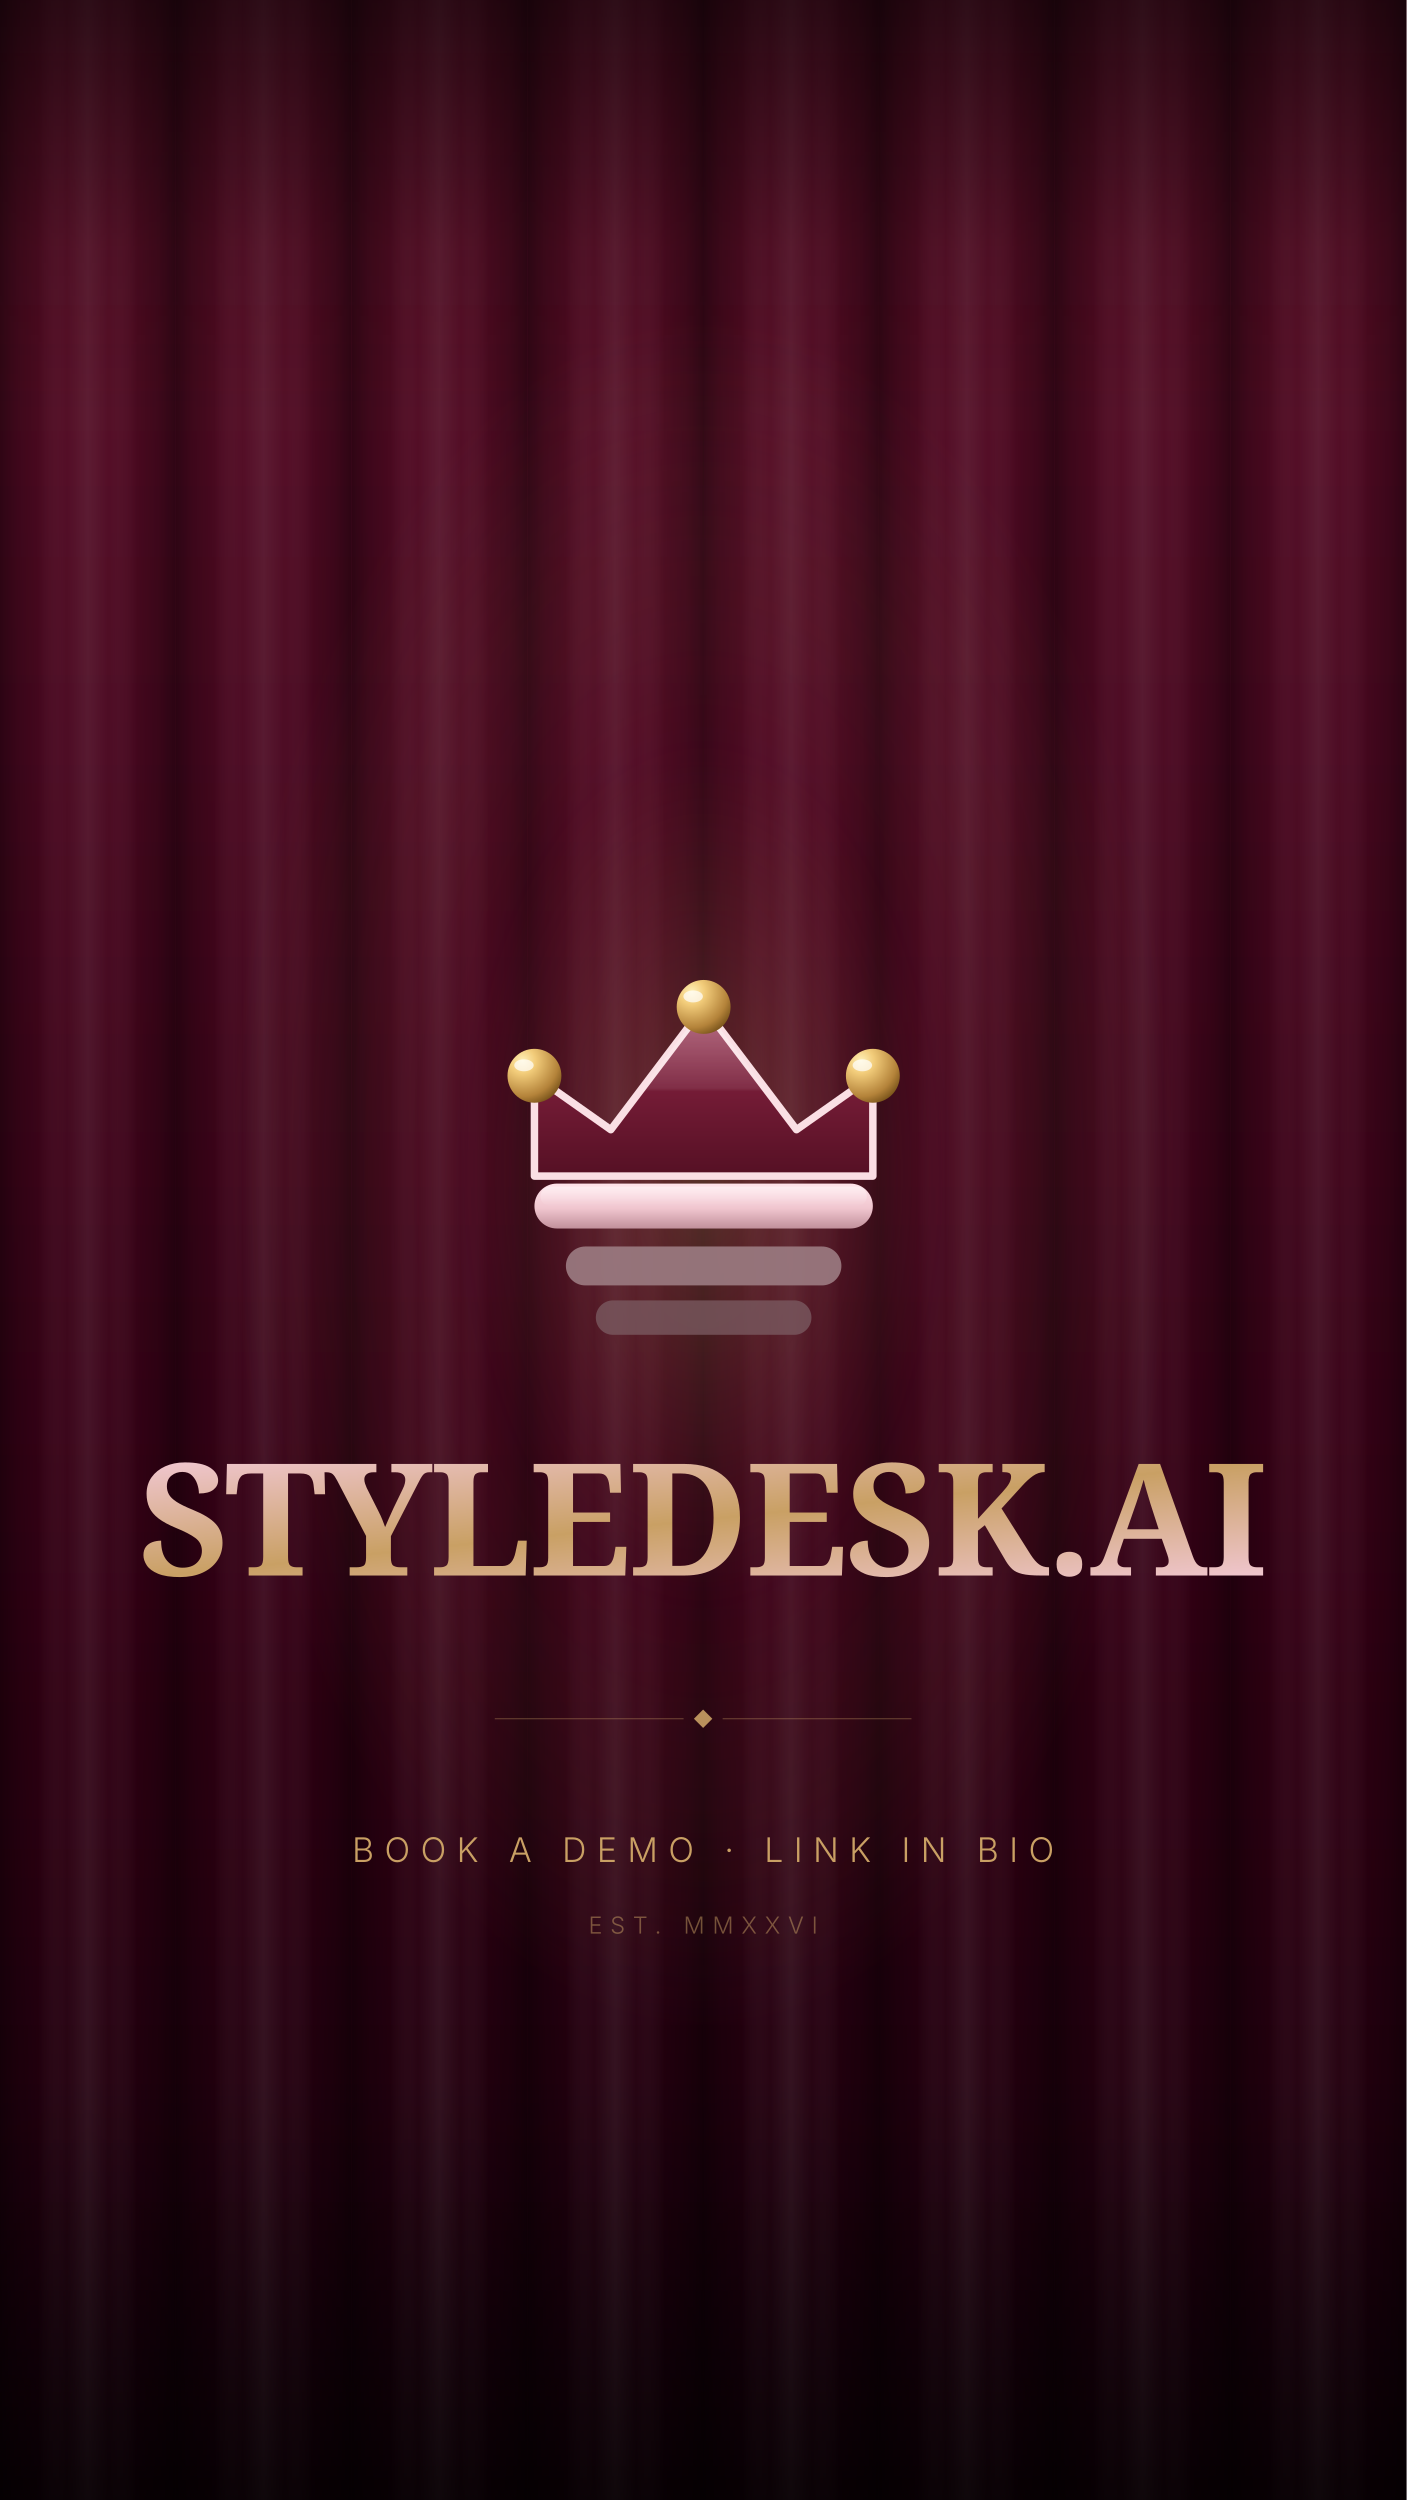
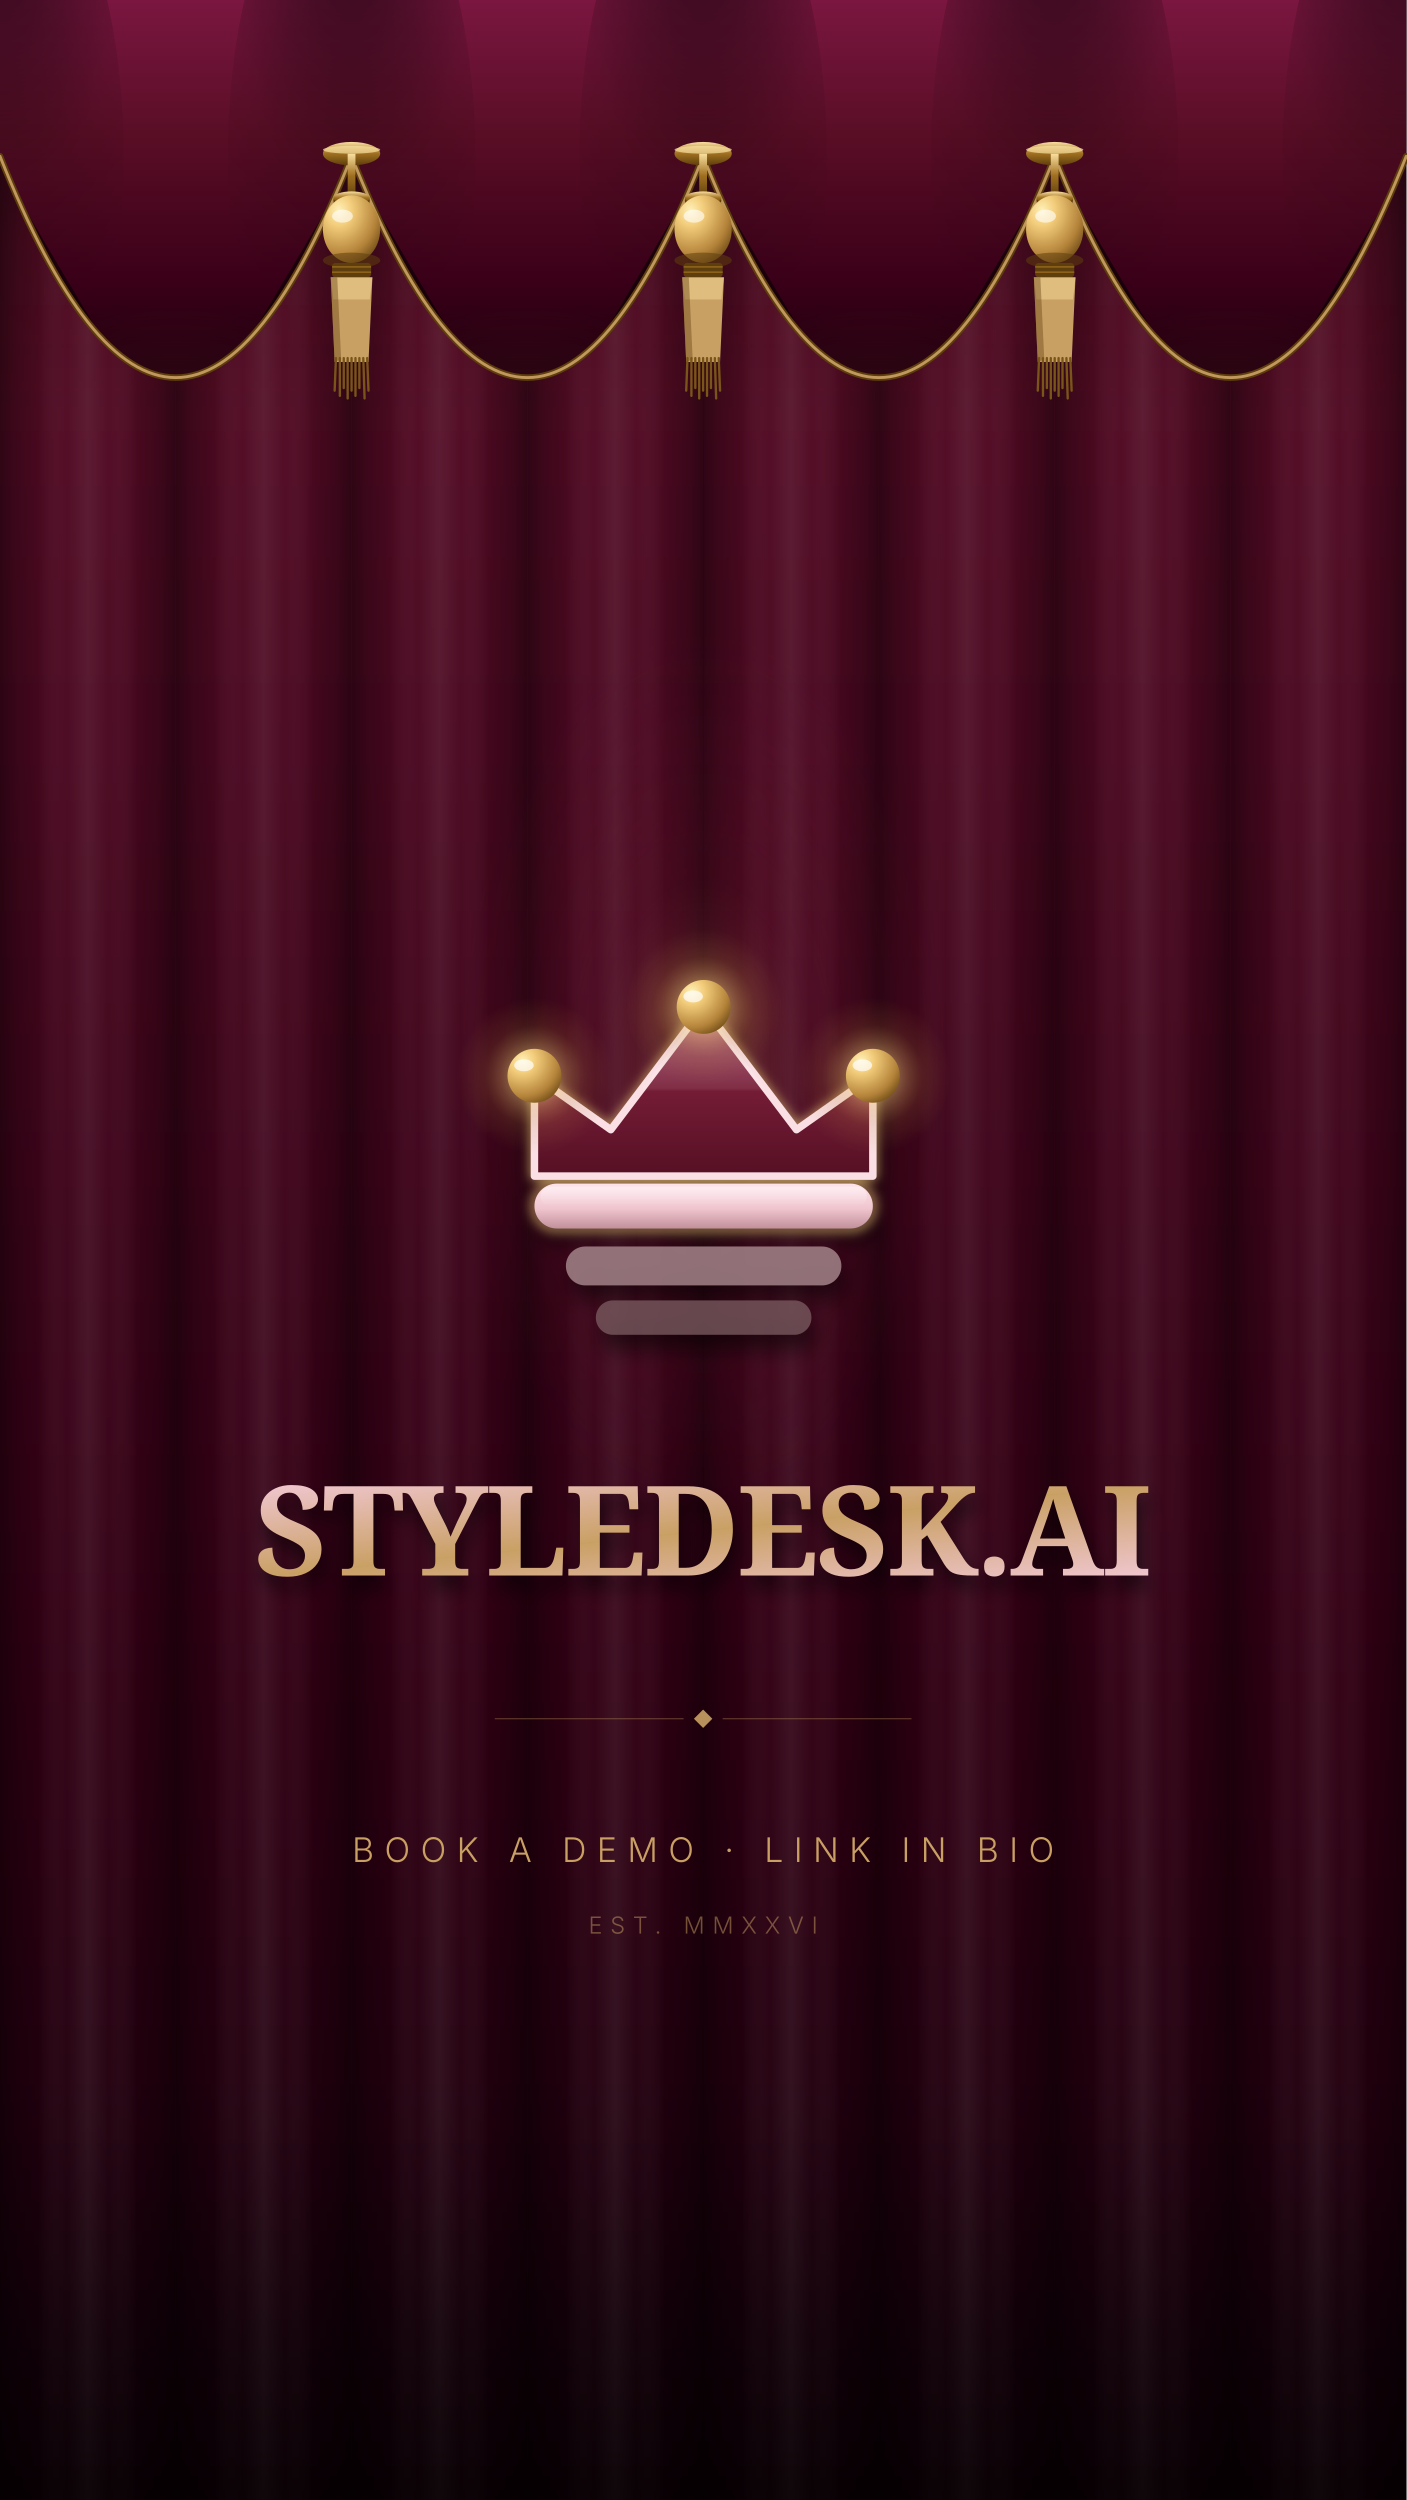
<svg xmlns="http://www.w3.org/2000/svg" viewBox="0 0 1080 1920" width="1080" height="1920" role="img" aria-label="StyleDesk.ai outro on velvet curtain backdrop">
  <defs>
    <linearGradient id="velvetBase" x1="0" y1="0" x2="0" y2="1">
      <stop offset="0%" stop-color="#5a0e26" />
      <stop offset="30%" stop-color="#4a0820" />
      <stop offset="65%" stop-color="#330014" />
      <stop offset="100%" stop-color="#15000a" />
    </linearGradient>
    <linearGradient id="pleatLayer" x1="0" y1="0" x2="1" y2="0">
      <stop offset="0%" stop-color="#000000" stop-opacity="0.92" />
      <stop offset="3%" stop-color="#000000" stop-opacity="0.78" />
      <stop offset="10%" stop-color="#000000" stop-opacity="0.50" />
      <stop offset="22%" stop-color="#000000" stop-opacity="0.22" />
      <stop offset="38%" stop-color="#ffffff" stop-opacity="0.04" />
      <stop offset="50%" stop-color="#ffffff" stop-opacity="0.16" />
      <stop offset="62%" stop-color="#ffffff" stop-opacity="0.04" />
      <stop offset="78%" stop-color="#000000" stop-opacity="0.22" />
      <stop offset="90%" stop-color="#000000" stop-opacity="0.50" />
      <stop offset="97%" stop-color="#000000" stop-opacity="0.78" />
      <stop offset="100%" stop-color="#000000" stop-opacity="0.92" />
    </linearGradient>
    <linearGradient id="topShadow" x1="0" y1="0" x2="0" y2="1">
      <stop offset="0%" stop-color="#000000" stop-opacity="0.55" />
      <stop offset="60%" stop-color="#000000" stop-opacity="0.10" />
      <stop offset="100%" stop-color="#000000" stop-opacity="0" />
    </linearGradient>
    <linearGradient id="bottomShadow" x1="0" y1="0" x2="0" y2="1">
      <stop offset="0%" stop-color="#000000" stop-opacity="0" />
      <stop offset="40%" stop-color="#000000" stop-opacity="0.18" />
      <stop offset="100%" stop-color="#000000" stop-opacity="0.60" />
    </linearGradient>
    <linearGradient id="gold" x1="0" y1="0" x2="1" y2="1">
      <stop offset="0%" stop-color="#f0c6cf" />
      <stop offset="50%" stop-color="#c9a064" />
      <stop offset="100%" stop-color="#f0c6cf" />
    </linearGradient>
-     <radialGradient id="crownHalo" cx="50%" cy="47%" r="34%">
-       <stop offset="0%" stop-color="#c9a064" stop-opacity="0.30" />
-       <stop offset="50%" stop-color="#7c1f36" stop-opacity="0.14" />
+     <radialGradient id="crownHalo" cx="50%" cy="43%" r="22%">
+       <stop offset="0%" stop-color="#c9a064" stop-opacity="0.32" />
+       <stop offset="35%" stop-color="#7c1f36" stop-opacity="0.14" />
+       <stop offset="80%" stop-color="#7c1f36" stop-opacity="0" />
      <stop offset="100%" stop-color="#c9a064" stop-opacity="0" />
    </radialGradient>
    <linearGradient id="crown" x1="0" y1="0" x2="0" y2="1">
      <stop offset="0%" stop-color="#932748" />
      <stop offset="100%" stop-color="#551024" />
    </linearGradient>
    <linearGradient id="crownGloss" x1="0" y1="0" x2="0" y2="1">
      <stop offset="0%" stop-color="#ffffff" stop-opacity="0.35" />
      <stop offset="48%" stop-color="#ffffff" stop-opacity="0.08" />
      <stop offset="50%" stop-color="#ffffff" stop-opacity="0" />
    </linearGradient>
    <radialGradient id="goldDot" cx="28%" cy="22%" r="95%">
      <stop offset="0%" stop-color="#fff0b8" />
      <stop offset="25%" stop-color="#f2cc7a" />
      <stop offset="70%" stop-color="#b4833a" />
      <stop offset="100%" stop-color="#5e3e0c" />
    </radialGradient>
+     <radialGradient id="jewelGlow" cx="50%" cy="50%" r="50%">
+       <stop offset="0%" stop-color="#fff0b8" stop-opacity="0.85" />
+       <stop offset="30%" stop-color="#f2cc7a" stop-opacity="0.45" />
+       <stop offset="65%" stop-color="#b4833a" stop-opacity="0.15" />
+       <stop offset="100%" stop-color="#b4833a" stop-opacity="0" />
+     </radialGradient>
+     <filter id="crownDropShadow" x="-25%" y="-25%" width="150%" height="160%">
+       <feGaussianBlur stdDeviation="7" />
+     </filter>
+     <filter id="crownRimGlow" x="-30%" y="-30%" width="160%" height="160%">
+       <feGaussianBlur stdDeviation="3.5" />
+     </filter>
    <linearGradient id="pinkBar" x1="0" y1="0" x2="0" y2="1">
      <stop offset="0%" stop-color="#ffe3ea" />
      <stop offset="55%" stop-color="#f0c6cf" />
      <stop offset="100%" stop-color="#c1909b" />
    </linearGradient>
    <linearGradient id="pinkGloss" x1="0" y1="0" x2="0" y2="1">
      <stop offset="0%" stop-color="#ffffff" stop-opacity="0.45" />
      <stop offset="100%" stop-color="#ffffff" stop-opacity="0" />
    </linearGradient>
+     <linearGradient id="valenceVelvet" x1="0" y1="0" x2="0" y2="1">
+       <stop offset="0%" stop-color="#7a1640" />
+       <stop offset="35%" stop-color="#5a0e26" />
+       <stop offset="75%" stop-color="#3a0018" />
+       <stop offset="100%" stop-color="#1a000b" />
+     </linearGradient>
+     <radialGradient id="cuspShadow" cx="50%" cy="0%" r="80%" fx="50%" fy="0%">
+       <stop offset="0%" stop-color="#000000" stop-opacity="0.78" />
+       <stop offset="35%" stop-color="#000000" stop-opacity="0.42" />
+       <stop offset="70%" stop-color="#000000" stop-opacity="0.10" />
+       <stop offset="100%" stop-color="#000000" stop-opacity="0" />
+     </radialGradient>
+     <radialGradient id="swagHighlight" cx="50%" cy="100%" r="80%" fx="50%" fy="100%">
+       <stop offset="0%" stop-color="#a83258" stop-opacity="0.55" />
+       <stop offset="50%" stop-color="#7c1f36" stop-opacity="0.22" />
+       <stop offset="100%" stop-color="#7c1f36" stop-opacity="0" />
+     </radialGradient>
+     <radialGradient id="swagBottomShadow" cx="50%" cy="100%" r="55%" fx="50%" fy="100%">
+       <stop offset="0%" stop-color="#000000" stop-opacity="0.55" />
+       <stop offset="100%" stop-color="#000000" stop-opacity="0" />
+     </radialGradient>
+     <linearGradient id="goldCord" x1="0" y1="0" x2="0" y2="1">
+       <stop offset="0%" stop-color="#fadfa0" />
+       <stop offset="50%" stop-color="#a07020" />
+       <stop offset="100%" stop-color="#5e3e0c" />
+     </linearGradient>
+     <clipPath id="valenceClip">
+       <path d="M 0 0 L 1080 0 L 1080 120                Q 945 460 810 120                Q 675 460 540 120                Q 405 460 270 120                Q 135 460 0 120 Z" />
+     </clipPath>
+     <g id="tassel">
+       <rect x="-3" y="-2" width="6" height="34" fill="url(#goldCord)" />
+       <ellipse cx="0" cy="34" rx="14" ry="6" fill="#5e3e0c" />
+       <ellipse cx="0" cy="32" rx="14" ry="5" fill="url(#goldCord)" />
+       <ellipse cx="0" cy="56" rx="22" ry="26" fill="url(#goldDot)" />
+       <ellipse cx="-7" cy="46" rx="8" ry="5" fill="#ffffff" opacity="0.6" />
+       <ellipse cx="0" cy="80" rx="22" ry="6" fill="#5e3e0c" opacity="0.55" />
+       <rect x="-15" y="82" width="30" height="11" rx="2.5" fill="#5e3e0c" />
+       <line x1="-15" y1="85" x2="15" y2="85" stroke="#a07020" stroke-width="0.9" />
+       <line x1="-15" y1="89" x2="15" y2="89" stroke="#a07020" stroke-width="0.9" />
+       <path d="M -16 93 L 16 93 L 13 158 L -13 158 Z" fill="#c9a064" />
+       <path d="M -16 93 L 16 93 L 14 110 L -14 110 Z" fill="#fadfa0" opacity="0.45" />
+       <path d="M -16 93 L -13 158 L -8 156 L -11 93 Z" fill="#5e3e0c" opacity="0.4" />
+       <g stroke="#7a5519" stroke-width="1.8" stroke-linecap="round">
+         <line x1="-12" y1="155" x2="-13" y2="180" />
+         <line x1="-9" y1="155" x2="-9" y2="184" />
+         <line x1="-6" y1="155" x2="-6" y2="178" />
+         <line x1="-3" y1="155" x2="-3" y2="186" />
+         <line x1="0" y1="155" x2="0" y2="180" />
+         <line x1="3" y1="155" x2="3" y2="184" />
+         <line x1="6" y1="155" x2="6" y2="178" />
+         <line x1="9" y1="155" x2="10" y2="186" />
+         <line x1="12" y1="155" x2="13" y2="180" />
+       </g>
+     </g>
+     <clipPath id="leftClip">
+       <path id="leftClipPath" d="M 0 0 L 540 0 L 540 1920 L 0 1920 Z" />
+     </clipPath>
+     <clipPath id="rightClip">
+       <path id="rightClipPath" d="M 540 0 L 1080 0 L 1080 1920 L 540 1920 Z" />
+     </clipPath>
  </defs>
  <rect width="1080" height="1920" fill="url(#velvetBase)" />
-   <g id="leftCurtain" transform="translate(0 0)">
+   <g id="leftCurtain" clip-path="url(#leftClip)">
    <rect x="0" y="0" width="135" height="1920" fill="url(#pleatLayer)" />
    <rect x="135" y="0" width="135" height="1920" fill="url(#pleatLayer)" />
    <rect x="270" y="0" width="135" height="1920" fill="url(#pleatLayer)" />
    <rect x="405" y="0" width="135" height="1920" fill="url(#pleatLayer)" />
    <rect x="0" y="0" width="540" height="1920" fill="url(#velvetBase)" opacity="0.55" />
  </g>
-   <g id="rightCurtain" transform="translate(0 0)">
+   <g id="rightCurtain" clip-path="url(#rightClip)">
    <rect x="540" y="0" width="135" height="1920" fill="url(#pleatLayer)" />
    <rect x="675" y="0" width="135" height="1920" fill="url(#pleatLayer)" />
    <rect x="810" y="0" width="135" height="1920" fill="url(#pleatLayer)" />
    <rect x="945" y="0" width="135" height="1920" fill="url(#pleatLayer)" />
    <rect x="540" y="0" width="540" height="1920" fill="url(#velvetBase)" opacity="0.55" />
  </g>
  <rect width="1080" height="320" fill="url(#topShadow)" />
  <rect x="0" y="1600" width="1080" height="320" fill="url(#bottomShadow)" />
+   <g id="valence">
+     <path d="M 0 0 L 1080 0 L 1080 120              Q 945 460 810 120              Q 675 460 540 120              Q 405 460 270 120              Q 135 460 0 120 Z" fill="url(#valenceVelvet)" />
+     <g clip-path="url(#valenceClip)">
+       <ellipse cx="135" cy="290" rx="115" ry="95" fill="url(#swagHighlight)" />
+       <ellipse cx="405" cy="290" rx="115" ry="95" fill="url(#swagHighlight)" />
+       <ellipse cx="675" cy="290" rx="115" ry="95" fill="url(#swagHighlight)" />
+       <ellipse cx="945" cy="290" rx="115" ry="95" fill="url(#swagHighlight)" />
+       <ellipse cx="0" cy="120" rx="95" ry="240" fill="url(#cuspShadow)" />
+       <ellipse cx="270" cy="120" rx="95" ry="240" fill="url(#cuspShadow)" />
+       <ellipse cx="540" cy="120" rx="95" ry="240" fill="url(#cuspShadow)" />
+       <ellipse cx="810" cy="120" rx="95" ry="240" fill="url(#cuspShadow)" />
+       <ellipse cx="1080" cy="120" rx="95" ry="240" fill="url(#cuspShadow)" />
+       <g fill="none" stroke-linecap="round" opacity="0.55">
+         <path d="M 270 130 Q 230 200 175 290" stroke="#000" stroke-width="3" />
+         <path d="M 270 130 Q 250 210 205 290" stroke="#000" stroke-width="2.5" />
+         <path d="M 270 130 Q 310 200 365 290" stroke="#000" stroke-width="3" />
+         <path d="M 270 130 Q 290 210 335 290" stroke="#000" stroke-width="2.5" />
+         <path d="M 540 130 Q 500 200 445 290" stroke="#000" stroke-width="3" />
+         <path d="M 540 130 Q 520 210 475 290" stroke="#000" stroke-width="2.5" />
+         <path d="M 540 130 Q 580 200 635 290" stroke="#000" stroke-width="3" />
+         <path d="M 540 130 Q 560 210 605 290" stroke="#000" stroke-width="2.5" />
+         <path d="M 810 130 Q 770 200 715 290" stroke="#000" stroke-width="3" />
+         <path d="M 810 130 Q 790 210 745 290" stroke="#000" stroke-width="2.5" />
+         <path d="M 810 130 Q 850 200 905 290" stroke="#000" stroke-width="3" />
+         <path d="M 810 130 Q 830 210 875 290" stroke="#000" stroke-width="2.5" />
+         <path d="M 0 130 Q 40 200 95 290" stroke="#000" stroke-width="3" />
+         <path d="M 0 130 Q 20 210 65 290" stroke="#000" stroke-width="2.5" />
+         <path d="M 1080 130 Q 1040 200 985 290" stroke="#000" stroke-width="3" />
+         <path d="M 1080 130 Q 1060 210 1015 290" stroke="#000" stroke-width="2.5" />
+       </g>
+       <ellipse cx="135" cy="305" rx="130" ry="22" fill="url(#swagBottomShadow)" />
+       <ellipse cx="405" cy="305" rx="130" ry="22" fill="url(#swagBottomShadow)" />
+       <ellipse cx="675" cy="305" rx="130" ry="22" fill="url(#swagBottomShadow)" />
+       <ellipse cx="945" cy="305" rx="130" ry="22" fill="url(#swagBottomShadow)" />
+     </g>
+     <path d="M 1080 120              Q 945 460 810 120              Q 675 460 540 120              Q 405 460 270 120              Q 135 460 0 120" fill="none" stroke="#5e3e0c" stroke-width="5" stroke-linecap="round" />
+     <path d="M 1080 120              Q 945 460 810 120              Q 675 460 540 120              Q 405 460 270 120              Q 135 460 0 120" fill="none" stroke="#c9a064" stroke-width="2.2" stroke-linecap="round" stroke-opacity="0.92" />
+     <g id="cuspCords">
+       <ellipse cx="270" cy="118" rx="22" ry="9" fill="url(#goldCord)" />
+       <ellipse cx="270" cy="115" rx="22" ry="3" fill="#fadfa0" opacity="0.7" />
+       <ellipse cx="540" cy="118" rx="22" ry="9" fill="url(#goldCord)" />
+       <ellipse cx="540" cy="115" rx="22" ry="3" fill="#fadfa0" opacity="0.7" />
+       <ellipse cx="810" cy="118" rx="22" ry="9" fill="url(#goldCord)" />
+       <ellipse cx="810" cy="115" rx="22" ry="3" fill="#fadfa0" opacity="0.7" />
+     </g>
+     <use href="#tassel" x="270" y="120" />
+     <use href="#tassel" x="540" y="120" />
+     <use href="#tassel" x="810" y="120" />
+   </g>
  <rect width="1080" height="1920" fill="url(#crownHalo)" />
  <g id="content" opacity="1">
    <g transform="translate(246 633) scale(1.15)">
+       <g transform="translate(3 10)" filter="url(#crownDropShadow)" opacity="0.55">
+         <path d="M143 235 L143 168 L194 204 L256 122 L318 204 L369 168 L369 235 Z" fill="#000000" />
+         <rect x="143" y="240" width="226" height="30" rx="15" fill="#000000" />
+         <rect x="164" y="282" width="184" height="26" rx="13" fill="#000000" />
+         <rect x="184" y="318" width="144" height="23" rx="11.5" fill="#000000" />
+       </g>
+       <g filter="url(#crownRimGlow)" opacity="0.7">
+         <path d="M143 235 L143 168 L194 204 L256 122 L318 204 L369 168 L369 235 Z" fill="none" stroke="#f2cc7a" stroke-width="6" stroke-linejoin="round" />
+         <rect x="143" y="240" width="226" height="30" rx="15" fill="none" stroke="#f2cc7a" stroke-width="5" />
+       </g>
      <path d="M143 235 L143 168 L194 204 L256 122 L318 204 L369 168 L369 235 Z" fill="url(#crown)" stroke="#fadfe4" stroke-width="5" stroke-linejoin="round" />
      <path d="M143 235 L143 168 L194 204 L256 122 L318 204 L369 168 L369 235 Z" fill="url(#crownGloss)" stroke="none" />
      <rect x="143" y="240" width="226" height="30" rx="15" fill="url(#pinkBar)" />
      <rect x="147" y="242" width="218" height="13" rx="6.5" fill="url(#pinkGloss)" />
      <rect x="164" y="282" width="184" height="26" rx="13" fill="#9a7a80" opacity="0.92" />
      <rect x="184" y="318" width="144" height="23" rx="11.5" fill="#7a5a60" opacity="0.78" />
+       <circle cx="256" cy="122" r="52" fill="url(#jewelGlow)" />
+       <circle cx="143" cy="168" r="52" fill="url(#jewelGlow)" />
+       <circle cx="369" cy="168" r="52" fill="url(#jewelGlow)" />
      <circle cx="256" cy="122" r="18" fill="url(#goldDot)" />
      <circle cx="143" cy="168" r="18" fill="url(#goldDot)" />
      <circle cx="369" cy="168" r="18" fill="url(#goldDot)" />
      <ellipse cx="249" cy="115" rx="6.5" ry="4" fill="#ffffff" opacity="0.7" />
      <ellipse cx="136" cy="161" rx="6.5" ry="4" fill="#ffffff" opacity="0.7" />
      <ellipse cx="362" cy="161" rx="6.5" ry="4" fill="#ffffff" opacity="0.7" />
    </g>
-     <text x="540" y="1210" font-family="'Playfair Display', Georgia, serif" font-size="120" font-weight="700" text-anchor="middle" letter-spacing="-2" fill="url(#gold)">STYLEDESK.AI</text>
+     <g transform="translate(3 10)" filter="url(#crownDropShadow)" opacity="0.55">
+       <text x="540" y="1210" font-family="'Playfair Display', Georgia, serif" font-size="96" font-weight="700" text-anchor="middle" letter-spacing="-2" fill="#000000">STYLEDESK.AI</text>
+     </g>
+     <text x="540" y="1210" font-family="'Playfair Display', Georgia, serif" font-size="96" font-weight="700" text-anchor="middle" letter-spacing="-2" fill="url(#gold)">STYLEDESK.AI</text>
    <line x1="380" y1="1320" x2="525" y2="1320" stroke="#c9a064" stroke-opacity="0.40" stroke-width="0.8" />
    <rect x="535" y="1315" width="10" height="10" transform="rotate(45 540 1320)" fill="#c9a064" fill-opacity="0.90" />
    <line x1="555" y1="1320" x2="700" y2="1320" stroke="#c9a064" stroke-opacity="0.40" stroke-width="0.8" />
    <text x="540" y="1430" font-family="'Helvetica Neue', 'Inter', -apple-system, sans-serif" font-size="26" font-weight="300" fill="#c9a064" text-anchor="middle" letter-spacing="8">BOOK A DEMO  ·  LINK IN BIO</text>
    <text x="540" y="1485" font-family="'Helvetica Neue', 'Inter', -apple-system, sans-serif" font-size="18" font-weight="300" fill="#c9a064" fill-opacity="0.5" text-anchor="middle" letter-spacing="6">EST. MMXXVI</text>
  </g>
</svg>
